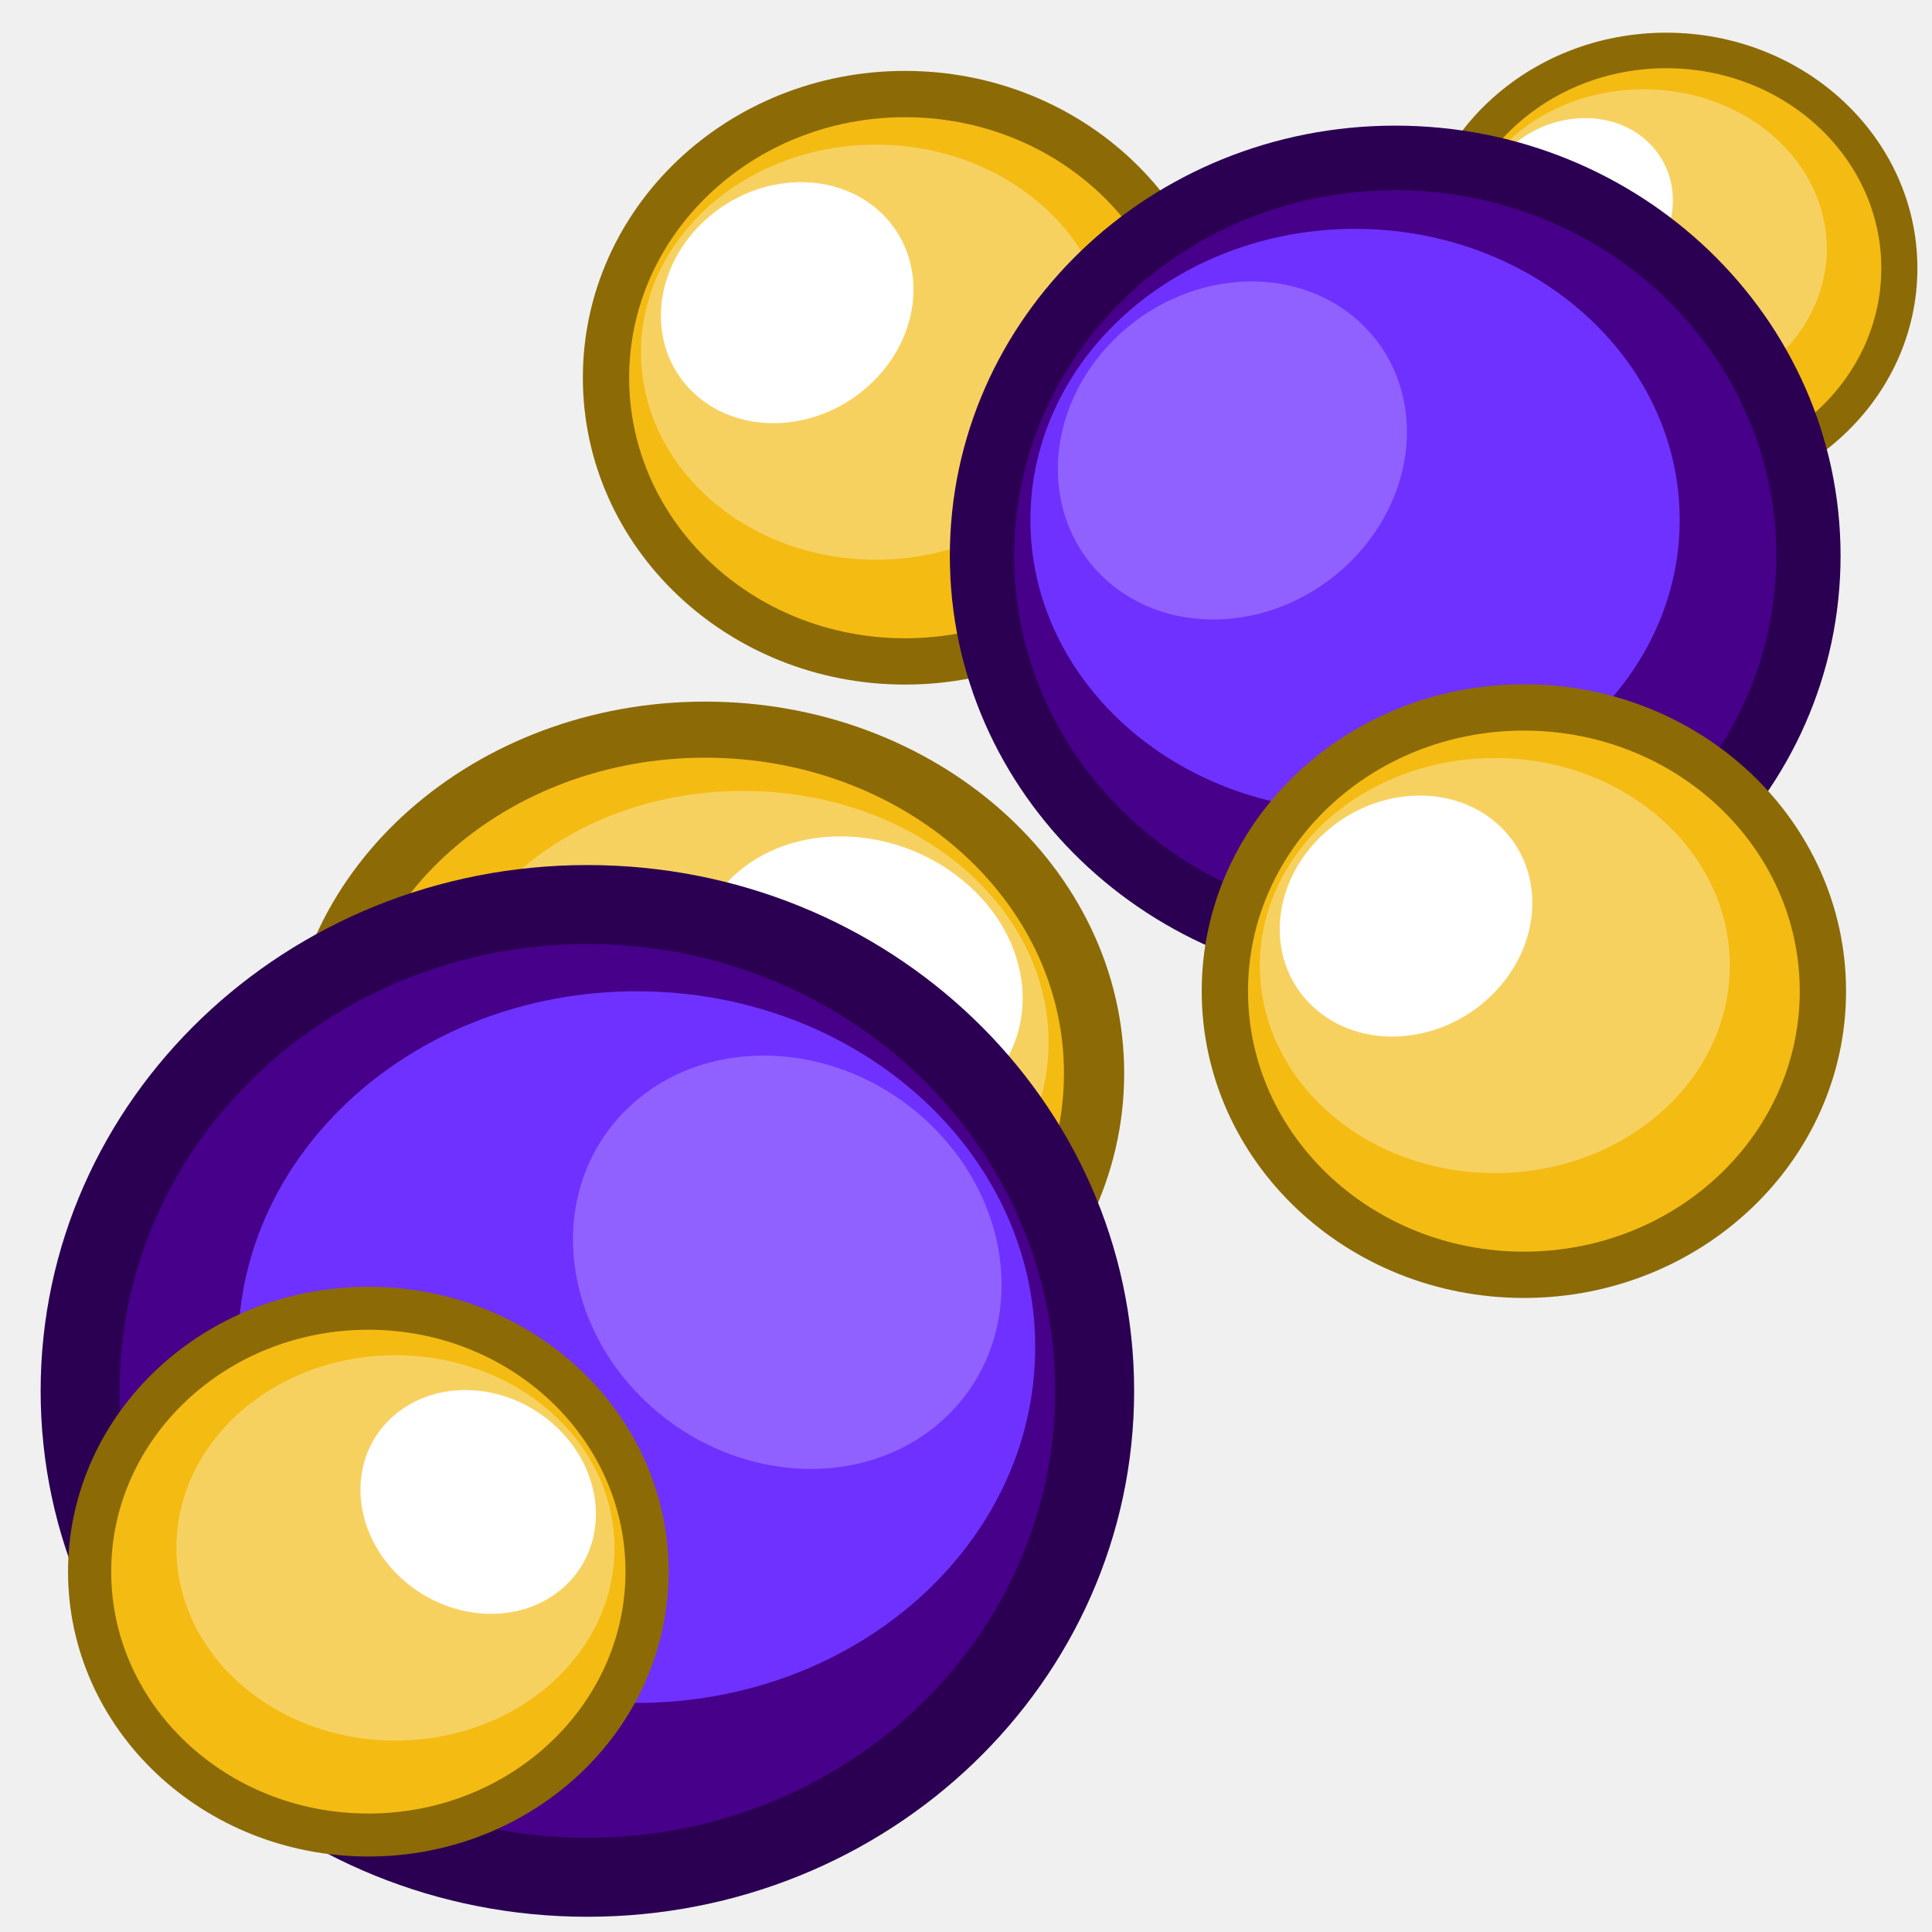
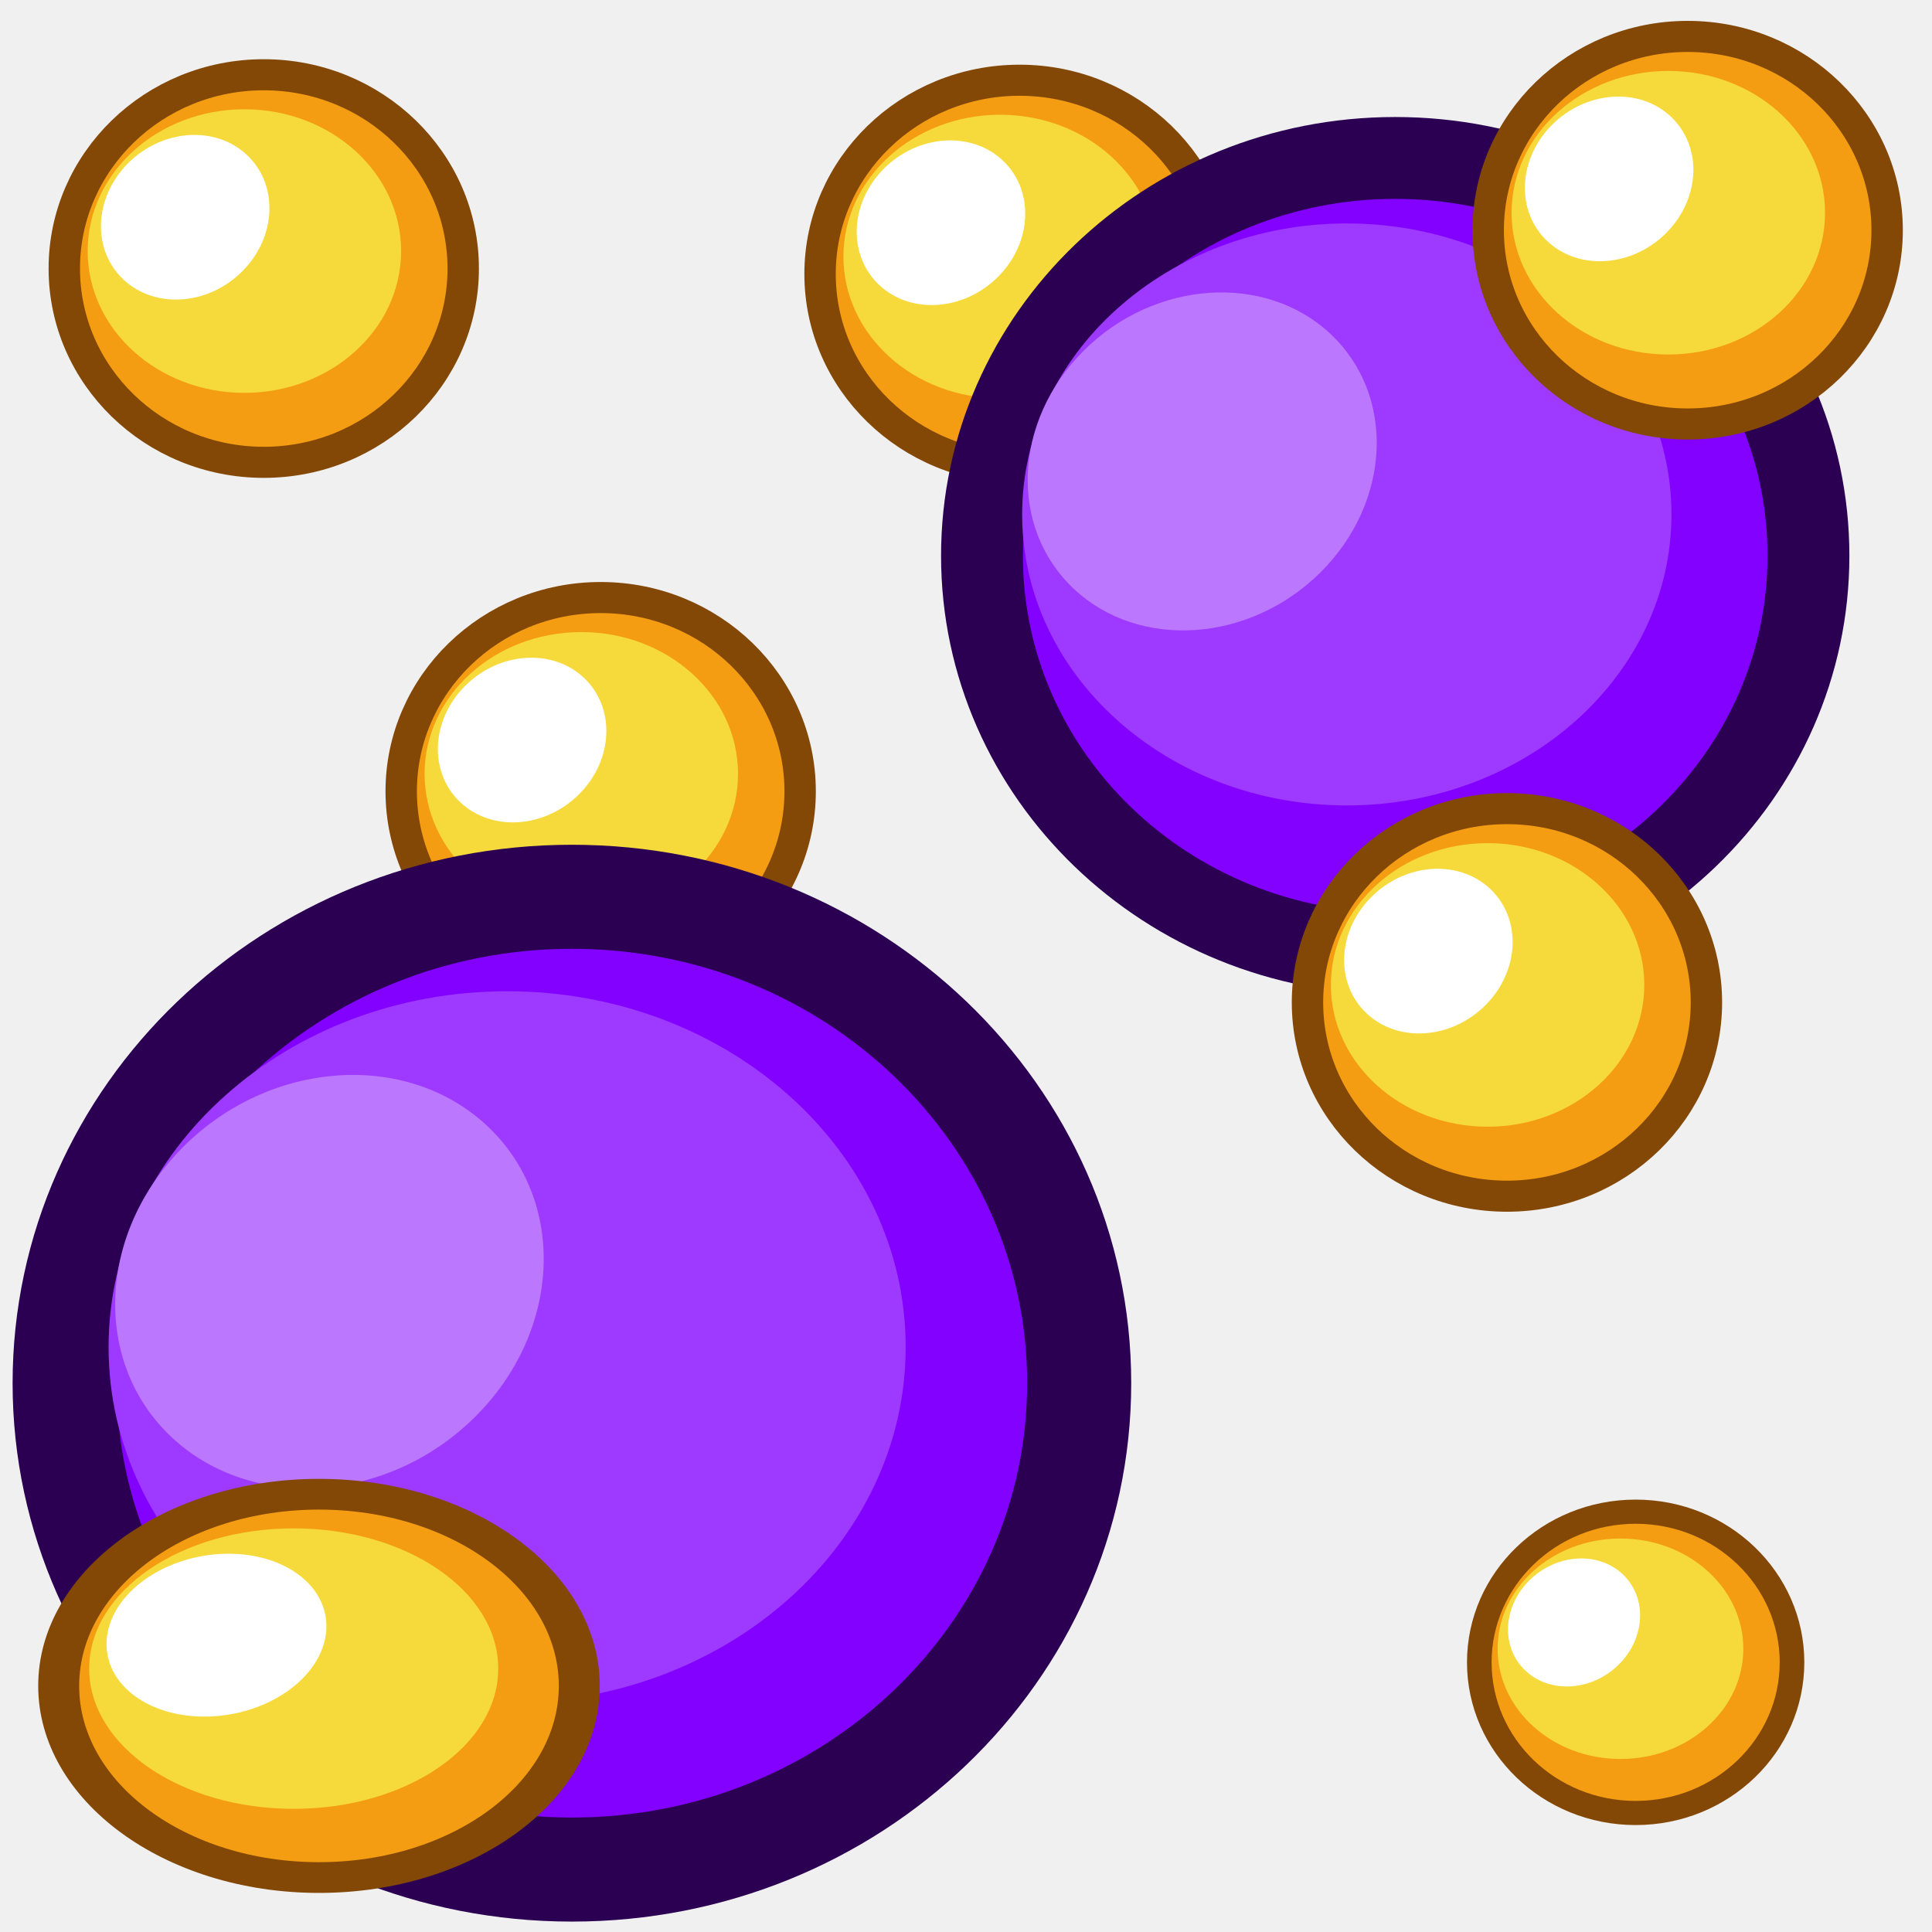
<svg xmlns="http://www.w3.org/2000/svg" width="100" height="100" viewBox="0 0 26.458 26.458" version="1.1" id="svg1" xml:space="preserve">
  <defs id="defs1">
    <linearGradient id="linearGradient13895">
      <stop style="stop-color:#000000;stop-opacity:1;" offset="0" id="stop13893" />
    </linearGradient>
    <filter style="color-interpolation-filters:sRGB" id="filter14269" x="-0.312" y="-0.296" width="1.623" height="1.592">
      <feGaussianBlur stdDeviation="0.205" result="blur" id="feGaussianBlur14263" />
      <feComposite in="SourceGraphic" in2="blur" operator="in" result="composite1" id="feComposite14265" />
      <feComposite in="composite1" in2="composite1" operator="in" result="composite2" id="feComposite14267" />
    </filter>
    <filter style="color-interpolation-filters:sRGB" id="filter14269-3" x="-0.312" y="-0.296" width="1.623" height="1.592">
      <feGaussianBlur stdDeviation="0.205" result="blur" id="feGaussianBlur14263-5" />
      <feComposite in="SourceGraphic" in2="blur" operator="in" result="composite1" id="feComposite14265-6" />
      <feComposite in="composite1" in2="composite1" operator="in" result="composite2" id="feComposite14267-2" />
    </filter>
    <filter style="color-interpolation-filters:sRGB;" id="filter14269-35" x="-0.312" y="-0.296" width="1.623" height="1.592">
      <feGaussianBlur stdDeviation="0.205" result="blur" id="feGaussianBlur14263-62" />
      <feComposite in="SourceGraphic" in2="blur" operator="in" result="composite1" id="feComposite14265-9" />
      <feComposite in="composite1" in2="composite1" operator="in" result="composite2" id="feComposite14267-1" />
    </filter>
    <filter style="color-interpolation-filters:sRGB;" id="filter14269-5" x="-0.312" y="-0.296" width="1.623" height="1.592">
      <feGaussianBlur stdDeviation="0.205" result="blur" id="feGaussianBlur14263-6" />
      <feComposite in="SourceGraphic" in2="blur" operator="in" result="composite1" id="feComposite14265-2" />
      <feComposite in="composite1" in2="composite1" operator="in" result="composite2" id="feComposite14267-9" />
    </filter>
    <filter style="color-interpolation-filters:sRGB;" id="filter14269-356" x="-0.312" y="-0.296" width="1.623" height="1.592">
      <feGaussianBlur stdDeviation="0.205" result="blur" id="feGaussianBlur14263-2" />
      <feComposite in="SourceGraphic" in2="blur" operator="in" result="composite1" id="feComposite14265-91" />
      <feComposite in="composite1" in2="composite1" operator="in" result="composite2" id="feComposite14267-27" />
    </filter>
    <filter style="color-interpolation-filters:sRGB;" id="filter14269-5-2" x="-0.312" y="-0.296" width="1.623" height="1.592">
      <feGaussianBlur stdDeviation="0.205" result="blur" id="feGaussianBlur14263-6-6" />
      <feComposite in="SourceGraphic" in2="blur" operator="in" result="composite1" id="feComposite14265-2-1" />
      <feComposite in="composite1" in2="composite1" operator="in" result="composite2" id="feComposite14267-9-8" />
    </filter>
  </defs>
  <g id="layer1">
-     <g id="g14" transform="matrix(0.7794495,0,0,0.7676067,17.77677,-0.2402354)">
-       <ellipse style="fill:#f4bb12;fill-opacity:1;stroke:#8c6a06;stroke-width:0.634;stroke-dasharray:none;stroke-opacity:1" id="ellipse12" cx="-6.469" cy="5.098" rx="4.095" ry="3.885" transform="scale(-1,1)" />
-       <ellipse style="fill:#f7d160;fill-opacity:1;stroke:none;stroke-width:0.481;stroke-dasharray:none;stroke-opacity:1" id="ellipse13" cx="-6.071" cy="4.748" rx="3.218" ry="2.842" transform="scale(-1,1)" />
-       <ellipse style="fill:#ffffff;fill-opacity:1;stroke:none;stroke-width:0.268;stroke-dasharray:none;stroke-opacity:1" id="ellipse14" cx="-6.313" cy="-0.304" rx="1.597" ry="1.779" transform="matrix(-0.7346854,-0.6784079,-0.7143341,0.6998048,0,0)" />
+     <g id="g20" transform="matrix(-0.6533374,0,0,0.6468033,27.84288,-7.904792)">
+       <ellipse style="fill:#f49d12;fill-opacity:1;stroke:#834805;stroke-width:0.658;stroke-dasharray:none;stroke-opacity:1" id="ellipse15" cx="21.246" cy="18.023" rx="4.181" ry="4.103" />
+       <ellipse style="fill:#f6da3b;fill-opacity:1;stroke:none;stroke-width:0.499;stroke-dasharray:none;stroke-opacity:1" id="ellipse19" cx="21.652" cy="17.653" rx="3.285" ry="3.002" />
+       <ellipse style="fill:#ffffff;fill-opacity:1;stroke:none;stroke-width:0.278;stroke-dasharray:none;stroke-opacity:1" id="ellipse20" cx="4.401" cy="28.064" rx="1.656" ry="1.848" transform="matrix(0.7230758,-0.6907687,0.7023409,0.7118407,0,0)" />
    </g>
-     <g id="g21" transform="matrix(-1.300632,0,0,1.211265,18.07062,8.522949)">
-       <ellipse style="fill:#f4bb12;fill-opacity:1;stroke:#8c6a06;stroke-width:0.634;stroke-dasharray:none;stroke-opacity:1" id="ellipse19" cx="-6.469" cy="5.098" rx="4.095" ry="3.885" transform="scale(-1,1)" />
-       <ellipse style="fill:#f7d160;fill-opacity:1;stroke:none;stroke-width:0.481;stroke-dasharray:none;stroke-opacity:1" id="ellipse20" cx="-6.071" cy="4.748" rx="3.218" ry="2.842" transform="scale(-1,1)" />
-       <ellipse style="fill:#ffffff;fill-opacity:1;stroke:none;stroke-width:0.268;stroke-dasharray:none;stroke-opacity:1" id="ellipse21" cx="-6.313" cy="-0.304" rx="1.597" ry="1.779" transform="matrix(-0.7346854,-0.6784079,-0.7143341,0.6998048,0,0)" />
+     <g id="g8" transform="matrix(-0.6533374,0,0,0.6468033,22.10675,-0.8203358)">
+       <ellipse style="fill:#f49d12;fill-opacity:1;stroke:#834805;stroke-width:0.658;stroke-dasharray:none;stroke-opacity:1" id="ellipse6" cx="21.246" cy="18.023" rx="4.181" ry="4.103" />
+       <ellipse style="fill:#f6da3b;fill-opacity:1;stroke:none;stroke-width:0.499;stroke-dasharray:none;stroke-opacity:1" id="ellipse7" cx="21.652" cy="17.653" rx="3.285" ry="3.002" />
+       <ellipse style="fill:#ffffff;fill-opacity:1;stroke:none;stroke-width:0.278;stroke-dasharray:none;stroke-opacity:1" id="ellipse8" cx="4.401" cy="28.064" rx="1.656" ry="1.848" transform="matrix(0.7230758,-0.6907687,0.7023409,0.7118407,0,0)" />
    </g>
-     <g id="g2" transform="translate(-0.45,0.45)">
-       <ellipse style="fill:#46008a;fill-opacity:1;stroke:#2b0052;stroke-width:1.081;stroke-dasharray:none;stroke-opacity:1" id="path3" cx="8.494" cy="18.598" rx="6.947" ry="6.661" />
-       <ellipse style="fill:#6f31ff;fill-opacity:1;stroke:none;stroke-width:0.82;stroke-dasharray:none;stroke-opacity:1" id="ellipse1" cx="9.169" cy="17.998" rx="5.458" ry="4.873" />
-       <ellipse style="fill:#9161ff;fill-opacity:1;stroke:none;stroke-width:0.457;stroke-dasharray:none;stroke-opacity:1" id="ellipse2" cx="-4.064" cy="19.987" rx="2.722" ry="3.035" transform="matrix(0.731062,-0.682311,0.7105871,0.7036092,0,0)" />
+     <ellipse style="fill:#8302ff;fill-opacity:1;stroke:#2b0052;stroke-width:1.425;stroke-dasharray:none;stroke-opacity:1" id="path3" cx="7.832" cy="18.942" rx="6.947" ry="6.661" />
+     <ellipse style="fill:#9e39ff;fill-opacity:1;stroke:none;stroke-width:0.82;stroke-dasharray:none;stroke-opacity:1" id="ellipse1" cx="-6.945" cy="18.448" rx="5.458" ry="4.873" transform="scale(-1,1)" />
+     <ellipse style="fill:#bc77ff;fill-opacity:1;stroke:none;stroke-width:0.457;stroke-dasharray:none;stroke-opacity:1" id="ellipse2" cx="-15.658" cy="9.76" rx="2.722" ry="3.035" transform="matrix(-0.731062,-0.682311,-0.7105871,0.7036092,0,0)" />
+     <ellipse style="fill:#8302ff;fill-opacity:1;stroke:#2b0052;stroke-width:1.121;stroke-dasharray:none;stroke-opacity:1" id="ellipse3" cx="-19.107" cy="7.611" rx="5.659" ry="5.448" transform="scale(-1,1)" />
+     <ellipse style="fill:#9e39ff;fill-opacity:1;stroke:none;stroke-width:0.669;stroke-dasharray:none;stroke-opacity:1" id="ellipse4" cx="-18.444" cy="7.045" rx="4.446" ry="3.985" transform="scale(-1,1)" />
+     <ellipse style="fill:#bc77ff;fill-opacity:1;stroke:none;stroke-width:0.373;stroke-dasharray:none;stroke-opacity:1" id="ellipse5" cx="-16.099" cy="-6.651" rx="2.221" ry="2.477" transform="matrix(-0.7296802,-0.6837886,-0.7091591,0.7050485,0,0)" />
+     <g id="g1" transform="matrix(-0.852602,0,0,0.6397027,22.48284,11.55826)">
+       <ellipse style="fill:#f49d12;fill-opacity:1;stroke:#834805;stroke-width:0.658;stroke-dasharray:none;stroke-opacity:1" id="ellipse16" cx="21.246" cy="18.023" rx="4.181" ry="4.103" />
+       <ellipse style="fill:#f6da3b;fill-opacity:1;stroke:none;stroke-width:0.499;stroke-dasharray:none;stroke-opacity:1" id="ellipse17" cx="21.652" cy="17.653" rx="3.285" ry="3.002" />
+       <ellipse style="fill:#ffffff;fill-opacity:1;stroke:none;stroke-width:0.278;stroke-dasharray:none;stroke-opacity:1" id="ellipse18" cx="4.401" cy="28.064" rx="1.656" ry="1.848" transform="matrix(0.7230758,-0.6907687,0.7023409,0.7118407,0,0)" />
    </g>
-     <g id="g8" transform="translate(5.925,0.07499999)">
-       <ellipse style="fill:#f4bb12;fill-opacity:1;stroke:#8c6a06;stroke-width:0.634;stroke-dasharray:none;stroke-opacity:1" id="ellipse6" cx="-6.469" cy="5.098" rx="4.095" ry="3.885" transform="scale(-1,1)" />
-       <ellipse style="fill:#f7d160;fill-opacity:1;stroke:none;stroke-width:0.481;stroke-dasharray:none;stroke-opacity:1" id="ellipse7" cx="-6.071" cy="4.748" rx="3.218" ry="2.842" transform="scale(-1,1)" />
-       <ellipse style="fill:#ffffff;fill-opacity:1;stroke:none;stroke-width:0.268;stroke-dasharray:none;stroke-opacity:1" id="ellipse8" cx="-6.313" cy="-0.304" rx="1.597" ry="1.779" transform="matrix(-0.7346854,-0.6784079,-0.7143341,0.6998048,0,0)" />
+     <g id="g11" transform="matrix(-0.6533374,0,0,0.6468033,17.49288,-7.979792)">
+       <ellipse style="fill:#f49d12;fill-opacity:1;stroke:#834805;stroke-width:0.658;stroke-dasharray:none;stroke-opacity:1" id="ellipse9" cx="21.246" cy="18.023" rx="4.181" ry="4.103" />
+       <ellipse style="fill:#f6da3b;fill-opacity:1;stroke:none;stroke-width:0.499;stroke-dasharray:none;stroke-opacity:1" id="ellipse10" cx="21.652" cy="17.653" rx="3.285" ry="3.002" />
+       <ellipse style="fill:#ffffff;fill-opacity:1;stroke:none;stroke-width:0.278;stroke-dasharray:none;stroke-opacity:1" id="ellipse11" cx="4.401" cy="28.064" rx="1.656" ry="1.848" transform="matrix(0.7230758,-0.6907687,0.7023409,0.7118407,0,0)" />
    </g>
-     <g id="g5" transform="matrix(-0.8145693,0,0,0.8178793,26.02572,-7.600401)">
-       <ellipse style="fill:#46008a;fill-opacity:1;stroke:#2b0052;stroke-width:1.081;stroke-dasharray:none;stroke-opacity:1" id="ellipse3" cx="8.494" cy="18.598" rx="6.947" ry="6.661" />
-       <ellipse style="fill:#6f31ff;fill-opacity:1;stroke:none;stroke-width:0.82;stroke-dasharray:none;stroke-opacity:1" id="ellipse4" cx="9.169" cy="17.998" rx="5.458" ry="4.873" />
-       <ellipse style="fill:#9161ff;fill-opacity:1;stroke:none;stroke-width:0.457;stroke-dasharray:none;stroke-opacity:1" id="ellipse5" cx="-4.064" cy="19.987" rx="2.722" ry="3.035" transform="matrix(0.731062,-0.682311,0.7105871,0.7036092,0,0)" />
+     <g id="g14" transform="matrix(-0.6533374,0,0,0.6468033,34.51788,2.070208)">
+       <ellipse style="fill:#f49d12;fill-opacity:1;stroke:#834805;stroke-width:0.658;stroke-dasharray:none;stroke-opacity:1" id="ellipse12" cx="21.246" cy="18.023" rx="4.181" ry="4.103" />
+       <ellipse style="fill:#f6da3b;fill-opacity:1;stroke:none;stroke-width:0.499;stroke-dasharray:none;stroke-opacity:1" id="ellipse13" cx="21.652" cy="17.653" rx="3.285" ry="3.002" />
+       <ellipse style="fill:#ffffff;fill-opacity:1;stroke:none;stroke-width:0.278;stroke-dasharray:none;stroke-opacity:1" id="ellipse14" cx="4.401" cy="28.064" rx="1.656" ry="1.848" transform="matrix(0.7230758,-0.6907687,0.7023409,0.7118407,0,0)" />
    </g>
-     <g id="g11" transform="translate(14.4,8.475)">
-       <ellipse style="fill:#f4bb12;fill-opacity:1;stroke:#8c6a06;stroke-width:0.634;stroke-dasharray:none;stroke-opacity:1" id="ellipse9" cx="-6.469" cy="5.098" rx="4.095" ry="3.885" transform="scale(-1,1)" />
-       <ellipse style="fill:#f7d160;fill-opacity:1;stroke:none;stroke-width:0.481;stroke-dasharray:none;stroke-opacity:1" id="ellipse10" cx="-6.071" cy="4.748" rx="3.218" ry="2.842" transform="scale(-1,1)" />
-       <ellipse style="fill:#ffffff;fill-opacity:1;stroke:none;stroke-width:0.268;stroke-dasharray:none;stroke-opacity:1" id="ellipse11" cx="-6.313" cy="-0.304" rx="1.597" ry="1.779" transform="matrix(-0.7346854,-0.6784079,-0.7143341,0.6998048,0,0)" />
+     <g id="g23" transform="matrix(-0.6533374,0,0,0.6468033,36.99288,-8.504792)">
+       <ellipse style="fill:#f49d12;fill-opacity:1;stroke:#834805;stroke-width:0.658;stroke-dasharray:none;stroke-opacity:1" id="ellipse21" cx="21.246" cy="18.023" rx="4.181" ry="4.103" />
+       <ellipse style="fill:#f6da3b;fill-opacity:1;stroke:none;stroke-width:0.499;stroke-dasharray:none;stroke-opacity:1" id="ellipse22" cx="21.652" cy="17.653" rx="3.285" ry="3.002" />
+       <ellipse style="fill:#ffffff;fill-opacity:1;stroke:none;stroke-width:0.278;stroke-dasharray:none;stroke-opacity:1" id="ellipse23" cx="4.401" cy="28.064" rx="1.656" ry="1.848" transform="matrix(0.7230758,-0.6907687,0.7023409,0.7118407,0,0)" />
    </g>
-     <g id="g18" transform="matrix(-0.932138,0,0,0.9284688,11.07428,16.78967)">
-       <ellipse style="fill:#f4bb12;fill-opacity:1;stroke:#8c6a06;stroke-width:0.634;stroke-dasharray:none;stroke-opacity:1" id="ellipse16" cx="-6.469" cy="5.098" rx="4.095" ry="3.885" transform="scale(-1,1)" />
-       <ellipse style="fill:#f7d160;fill-opacity:1;stroke:none;stroke-width:0.481;stroke-dasharray:none;stroke-opacity:1" id="ellipse17" cx="-6.071" cy="4.748" rx="3.218" ry="2.842" transform="scale(-1,1)" />
-       <ellipse style="fill:#ffffff;fill-opacity:1;stroke:none;stroke-width:0.268;stroke-dasharray:none;stroke-opacity:1" id="ellipse18" cx="-6.313" cy="-0.304" rx="1.597" ry="1.779" transform="matrix(-0.7346854,-0.6784079,-0.7143341,0.6998048,0,0)" />
+     <g id="g26" transform="matrix(-0.512134,0,0,0.5028234,33.28041,13.70265)">
+       <ellipse style="fill:#f49d12;fill-opacity:1;stroke:#834805;stroke-width:0.658;stroke-dasharray:none;stroke-opacity:1" id="ellipse24" cx="21.246" cy="18.023" rx="4.181" ry="4.103" />
+       <ellipse style="fill:#f6da3b;fill-opacity:1;stroke:none;stroke-width:0.499;stroke-dasharray:none;stroke-opacity:1" id="ellipse25" cx="21.652" cy="17.653" rx="3.285" ry="3.002" />
+       <ellipse style="fill:#ffffff;fill-opacity:1;stroke:none;stroke-width:0.278;stroke-dasharray:none;stroke-opacity:1" id="ellipse26" cx="4.401" cy="28.064" rx="1.656" ry="1.848" transform="matrix(0.7230758,-0.6907687,0.7023409,0.7118407,0,0)" />
    </g>
  </g>
</svg>
